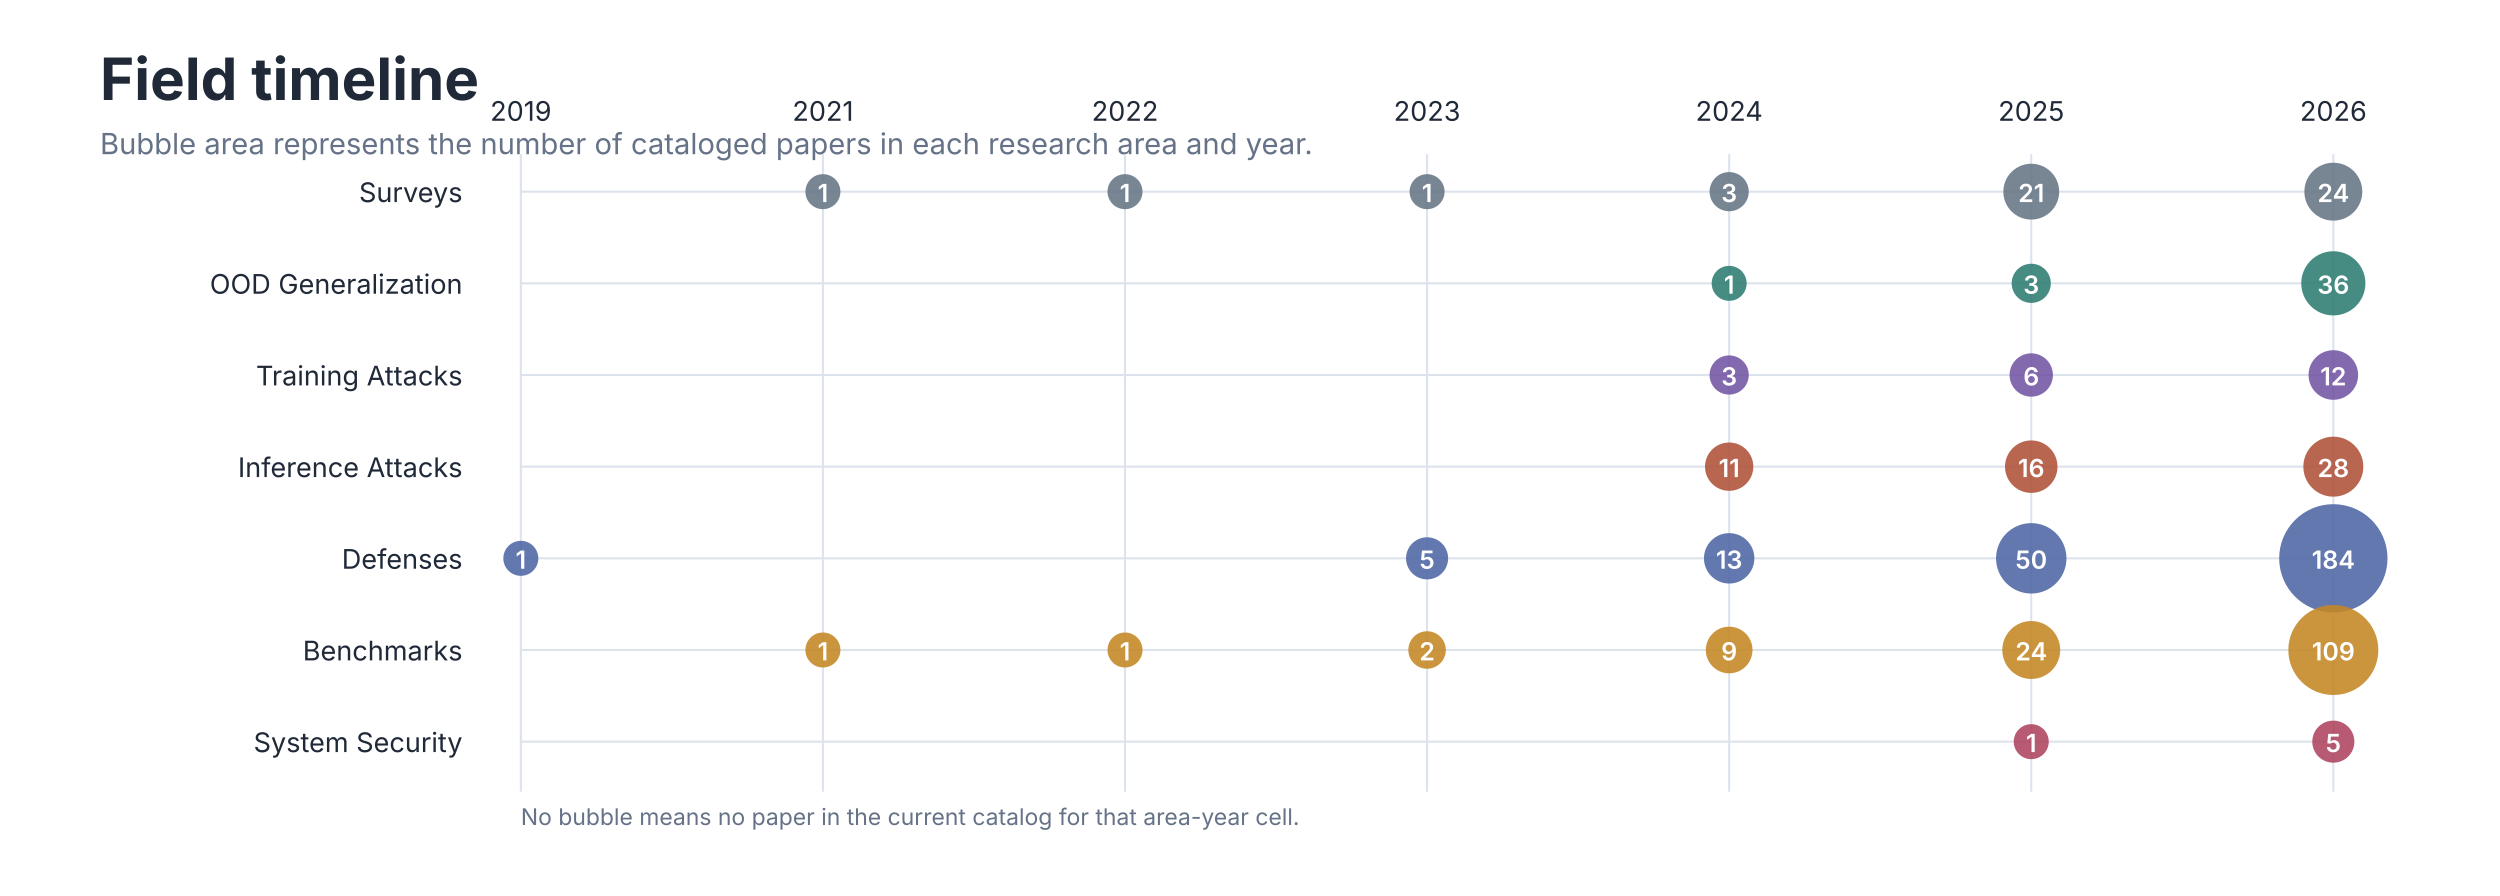
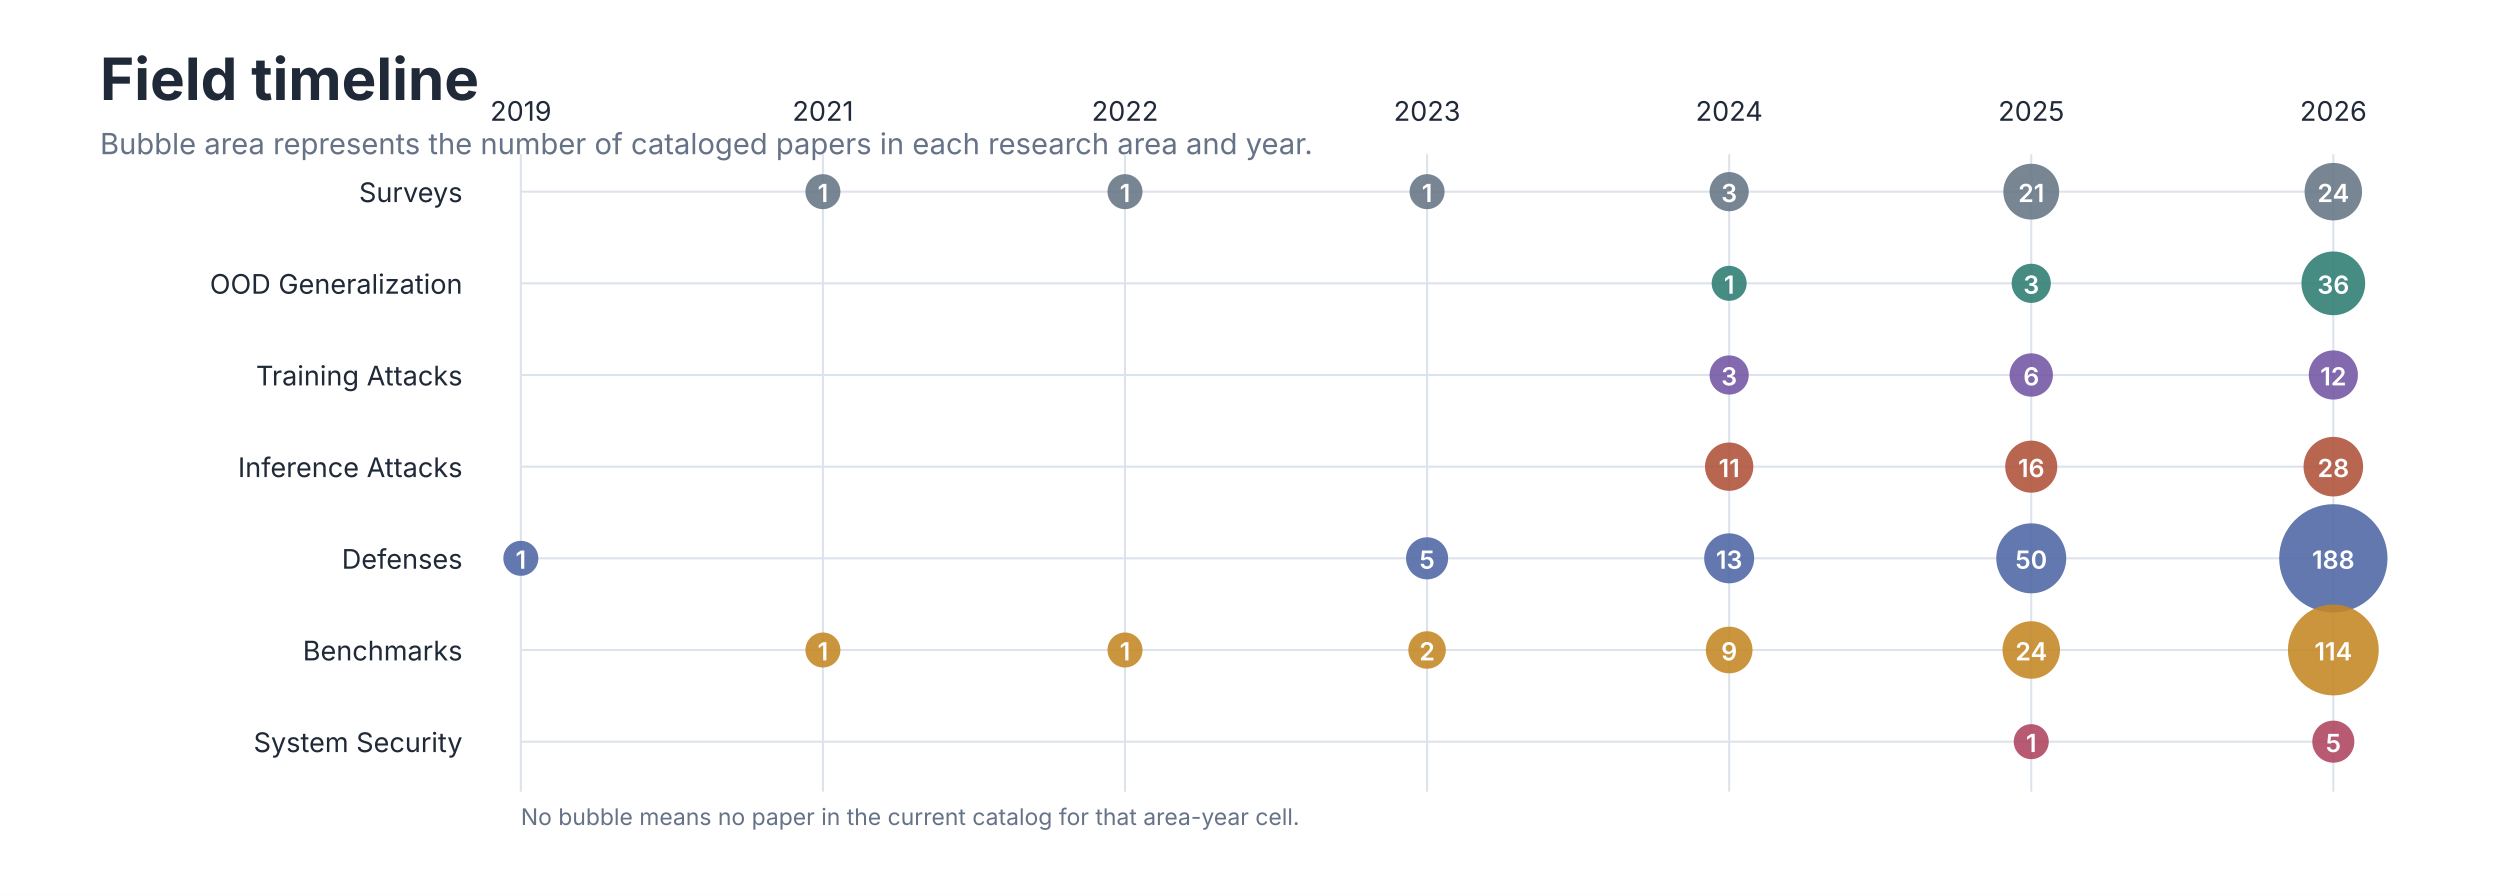
<svg xmlns="http://www.w3.org/2000/svg" role="img" aria-labelledby="title desc" viewBox="0 0 1200 430">
  <style>
text { font-family: -apple-system, BlinkMacSystemFont, 'Segoe UI', sans-serif; }
.title { font-size: 28px; font-weight: 650; fill: #202938; }
.subtitle { font-size: 14px; fill: #657287; }
.axis { font-size: 13px; fill: #657287; }
.label { font-size: 13px; fill: #202938; }
.small { font-size: 11px; fill: #657287; }
</style>
  <rect width="1200" height="430" fill="#FFFFFF" />
  <text class="title" x="48" y="48">Field timeline</text>
  <text class="subtitle" x="48" y="74">Bubble area represents the number of cataloged papers in each research area and year.</text>
  <line x1="250.0" y1="74" x2="250.0" y2="380" stroke="#DCE3EC" />
  <text class="label" x="250.0" y="58" text-anchor="middle">2019</text>
  <line x1="395.0" y1="74" x2="395.0" y2="380" stroke="#DCE3EC" />
  <text class="label" x="395.0" y="58" text-anchor="middle">2021</text>
  <line x1="540.0" y1="74" x2="540.0" y2="380" stroke="#DCE3EC" />
  <text class="label" x="540.0" y="58" text-anchor="middle">2022</text>
  <line x1="685.0" y1="74" x2="685.0" y2="380" stroke="#DCE3EC" />
  <text class="label" x="685.0" y="58" text-anchor="middle">2023</text>
  <line x1="830.0" y1="74" x2="830.0" y2="380" stroke="#DCE3EC" />
  <text class="label" x="830.0" y="58" text-anchor="middle">2024</text>
  <line x1="975.0" y1="74" x2="975.0" y2="380" stroke="#DCE3EC" />
  <text class="label" x="975.0" y="58" text-anchor="middle">2025</text>
  <line x1="1120.0" y1="74" x2="1120.0" y2="380" stroke="#DCE3EC" />
  <text class="label" x="1120.0" y="58" text-anchor="middle">2026</text>
  <text class="label" x="222" y="97" text-anchor="end">Surveys</text>
  <line x1="250" y1="92" x2="1120" y2="92" stroke="#DCE3EC" />
  <circle cx="395.0" cy="92" r="8.4" fill="#667585" fill-opacity="0.88" />
  <text x="395.0" y="97" text-anchor="middle" font-size="12" font-weight="600" fill="#FFFFFF">1</text>
  <circle cx="540.0" cy="92" r="8.4" fill="#667585" fill-opacity="0.88" />
  <text x="540.0" y="97" text-anchor="middle" font-size="12" font-weight="600" fill="#FFFFFF">1</text>
  <circle cx="685.0" cy="92" r="8.4" fill="#667585" fill-opacity="0.88" />
  <text x="685.0" y="97" text-anchor="middle" font-size="12" font-weight="600" fill="#FFFFFF">1</text>
  <circle cx="830.0" cy="92" r="9.4" fill="#667585" fill-opacity="0.88" />
  <text x="830.0" y="97" text-anchor="middle" font-size="12" font-weight="600" fill="#FFFFFF">3</text>
  <circle cx="975.0" cy="92" r="13.4" fill="#667585" fill-opacity="0.88" />
  <text x="975.0" y="97" text-anchor="middle" font-size="12" font-weight="600" fill="#FFFFFF">21</text>
-   <circle cx="1120.0" cy="92" r="13.9" fill="#667585" fill-opacity="0.88" />
+   <circle cx="1120.0" cy="92" r="13.8" fill="#667585" fill-opacity="0.88" />
  <text x="1120.0" y="97" text-anchor="middle" font-size="12" font-weight="600" fill="#FFFFFF">24</text>
  <text class="label" x="222" y="141" text-anchor="end">OOD Generalization</text>
  <line x1="250" y1="136" x2="1120" y2="136" stroke="#DCE3EC" />
  <circle cx="830.0" cy="136" r="8.4" fill="#2F7D73" fill-opacity="0.88" />
  <text x="830.0" y="141" text-anchor="middle" font-size="12" font-weight="600" fill="#FFFFFF">1</text>
  <circle cx="975.0" cy="136" r="9.4" fill="#2F7D73" fill-opacity="0.88" />
  <text x="975.0" y="141" text-anchor="middle" font-size="12" font-weight="600" fill="#FFFFFF">3</text>
-   <circle cx="1120.0" cy="136" r="15.4" fill="#2F7D73" fill-opacity="0.88" />
+   <circle cx="1120.0" cy="136" r="15.3" fill="#2F7D73" fill-opacity="0.88" />
  <text x="1120.0" y="141" text-anchor="middle" font-size="12" font-weight="600" fill="#FFFFFF">36</text>
  <text class="label" x="222" y="185" text-anchor="end">Training Attacks</text>
  <line x1="250" y1="180" x2="1120" y2="180" stroke="#DCE3EC" />
  <circle cx="830.0" cy="180" r="9.4" fill="#7356A3" fill-opacity="0.88" />
  <text x="830.0" y="185" text-anchor="middle" font-size="12" font-weight="600" fill="#FFFFFF">3</text>
  <circle cx="975.0" cy="180" r="10.4" fill="#7356A3" fill-opacity="0.88" />
  <text x="975.0" y="185" text-anchor="middle" font-size="12" font-weight="600" fill="#FFFFFF">6</text>
-   <circle cx="1120.0" cy="180" r="11.9" fill="#7356A3" fill-opacity="0.88" />
+   <circle cx="1120.0" cy="180" r="11.8" fill="#7356A3" fill-opacity="0.88" />
  <text x="1120.0" y="185" text-anchor="middle" font-size="12" font-weight="600" fill="#FFFFFF">12</text>
  <text class="label" x="222" y="229" text-anchor="end">Inference Attacks</text>
  <line x1="250" y1="224" x2="1120" y2="224" stroke="#DCE3EC" />
  <circle cx="830.0" cy="224" r="11.6" fill="#B0523A" fill-opacity="0.88" />
  <text x="830.0" y="229" text-anchor="middle" font-size="12" font-weight="600" fill="#FFFFFF">11</text>
-   <circle cx="975.0" cy="224" r="12.6" fill="#B0523A" fill-opacity="0.88" />
+   <circle cx="975.0" cy="224" r="12.5" fill="#B0523A" fill-opacity="0.88" />
  <text x="975.0" y="229" text-anchor="middle" font-size="12" font-weight="600" fill="#FFFFFF">16</text>
-   <circle cx="1120.0" cy="224" r="14.4" fill="#B0523A" fill-opacity="0.88" />
+   <circle cx="1120.0" cy="224" r="14.3" fill="#B0523A" fill-opacity="0.88" />
  <text x="1120.0" y="229" text-anchor="middle" font-size="12" font-weight="600" fill="#FFFFFF">28</text>
  <text class="label" x="222" y="273" text-anchor="end">Defenses</text>
  <line x1="250" y1="268" x2="1120" y2="268" stroke="#DCE3EC" />
  <circle cx="250.0" cy="268" r="8.4" fill="#4F67A5" fill-opacity="0.88" />
  <text x="250.0" y="273" text-anchor="middle" font-size="12" font-weight="600" fill="#FFFFFF">1</text>
  <circle cx="685.0" cy="268" r="10.1" fill="#4F67A5" fill-opacity="0.88" />
  <text x="685.0" y="273" text-anchor="middle" font-size="12" font-weight="600" fill="#FFFFFF">5</text>
-   <circle cx="830.0" cy="268" r="12.1" fill="#4F67A5" fill-opacity="0.88" />
+   <circle cx="830.0" cy="268" r="12.0" fill="#4F67A5" fill-opacity="0.88" />
  <text x="830.0" y="273" text-anchor="middle" font-size="12" font-weight="600" fill="#FFFFFF">13</text>
-   <circle cx="975.0" cy="268" r="16.9" fill="#4F67A5" fill-opacity="0.88" />
+   <circle cx="975.0" cy="268" r="16.8" fill="#4F67A5" fill-opacity="0.88" />
  <text x="975.0" y="273" text-anchor="middle" font-size="12" font-weight="600" fill="#FFFFFF">50</text>
  <circle cx="1120.0" cy="268" r="26.0" fill="#4F67A5" fill-opacity="0.88" />
-   <text x="1120.0" y="273" text-anchor="middle" font-size="12" font-weight="600" fill="#FFFFFF">184</text>
+   <text x="1120.0" y="273" text-anchor="middle" font-size="12" font-weight="600" fill="#FFFFFF">188</text>
  <text class="label" x="222" y="317" text-anchor="end">Benchmarks</text>
  <line x1="250" y1="312" x2="1120" y2="312" stroke="#DCE3EC" />
  <circle cx="395.0" cy="312" r="8.4" fill="#C48724" fill-opacity="0.88" />
  <text x="395.0" y="317" text-anchor="middle" font-size="12" font-weight="600" fill="#FFFFFF">1</text>
  <circle cx="540.0" cy="312" r="8.4" fill="#C48724" fill-opacity="0.88" />
  <text x="540.0" y="317" text-anchor="middle" font-size="12" font-weight="600" fill="#FFFFFF">1</text>
  <circle cx="685.0" cy="312" r="9.0" fill="#C48724" fill-opacity="0.88" />
  <text x="685.0" y="317" text-anchor="middle" font-size="12" font-weight="600" fill="#FFFFFF">2</text>
  <circle cx="830.0" cy="312" r="11.2" fill="#C48724" fill-opacity="0.88" />
  <text x="830.0" y="317" text-anchor="middle" font-size="12" font-weight="600" fill="#FFFFFF">9</text>
-   <circle cx="975.0" cy="312" r="13.9" fill="#C48724" fill-opacity="0.88" />
+   <circle cx="975.0" cy="312" r="13.8" fill="#C48724" fill-opacity="0.88" />
  <text x="975.0" y="317" text-anchor="middle" font-size="12" font-weight="600" fill="#FFFFFF">24</text>
-   <circle cx="1120.0" cy="312" r="21.6" fill="#C48724" fill-opacity="0.88" />
-   <text x="1120.0" y="317" text-anchor="middle" font-size="12" font-weight="600" fill="#FFFFFF">109</text>
+   <circle cx="1120.0" cy="312" r="21.8" fill="#C48724" fill-opacity="0.88" />
+   <text x="1120.0" y="317" text-anchor="middle" font-size="12" font-weight="600" fill="#FFFFFF">114</text>
  <text class="label" x="222" y="361" text-anchor="end">System Security</text>
  <line x1="250" y1="356" x2="1120" y2="356" stroke="#DCE3EC" />
  <circle cx="975.0" cy="356" r="8.4" fill="#AE4560" fill-opacity="0.88" />
  <text x="975.0" y="361" text-anchor="middle" font-size="12" font-weight="600" fill="#FFFFFF">1</text>
  <circle cx="1120.0" cy="356" r="10.1" fill="#AE4560" fill-opacity="0.88" />
  <text x="1120.0" y="361" text-anchor="middle" font-size="12" font-weight="600" fill="#FFFFFF">5</text>
  <text class="small" x="250" y="396">No bubble means no paper in the current catalog for that area-year cell.</text>
</svg>
